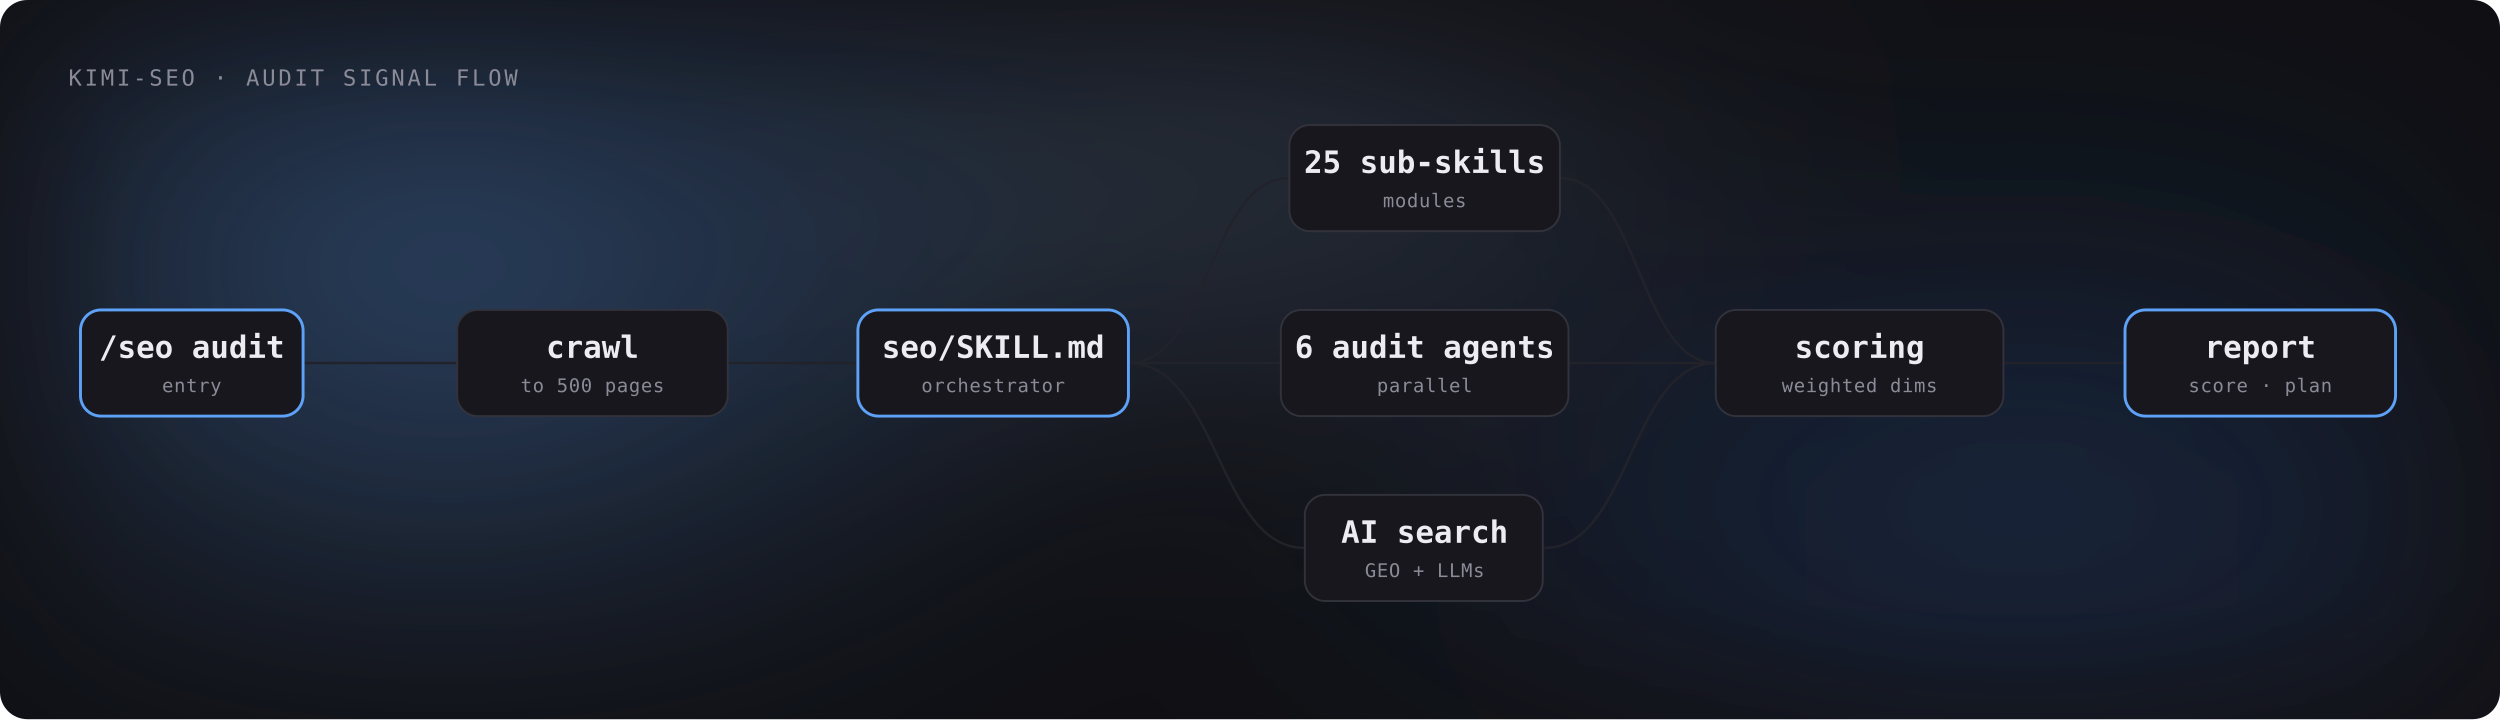
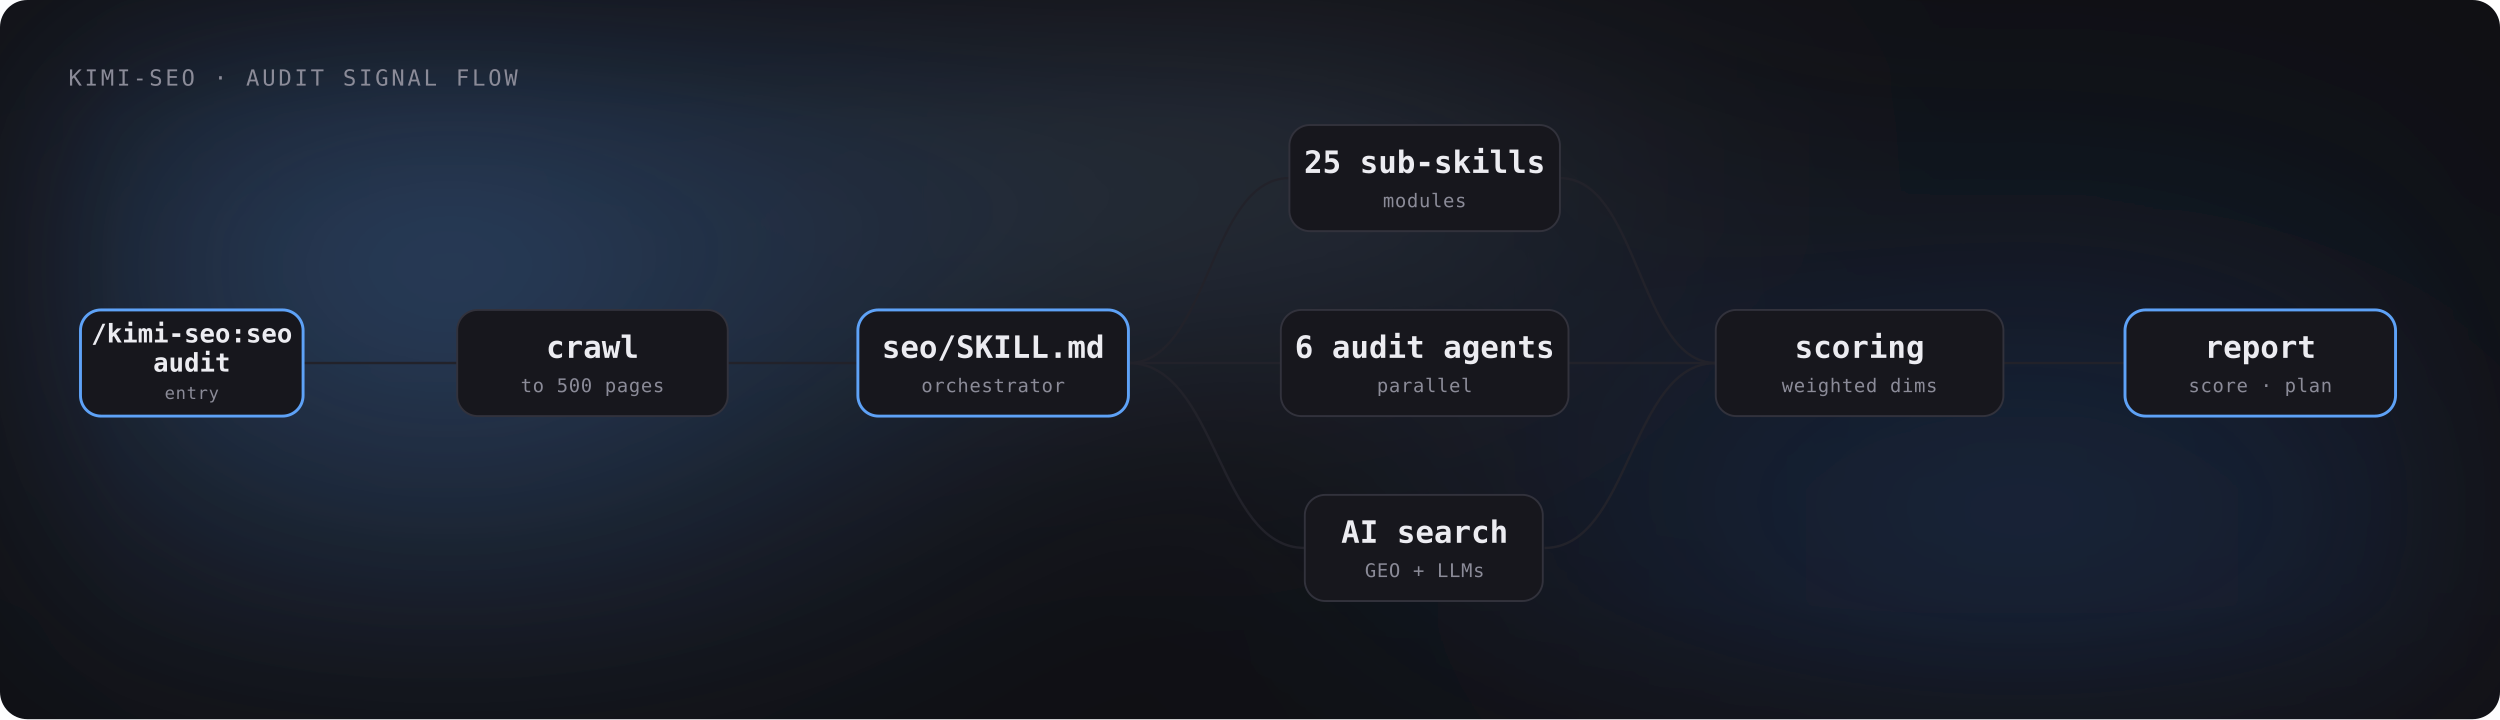
- <svg xmlns="http://www.w3.org/2000/svg" viewBox="0 0 1460 420" width="100%" preserveAspectRatio="xMidYMid meet" role="img" aria-label="Kimi SEO audit signal flow: /seo audit enters, crawls the site, fans out through the orchestrator to 25 sub-skills, 6 parallel audit agents, and AI-search analysis, converges through scoring, and ripens into a prioritized report.">
+ <svg xmlns="http://www.w3.org/2000/svg" viewBox="0 0 1460 420" width="100%" preserveAspectRatio="xMidYMid meet" role="img" aria-label="Kimi SEO audit signal flow: /kimi-seo:seo audit enters, crawls the site, fans out through the orchestrator to 25 sub-skills, 6 parallel audit agents, and AI-search analysis, converges through scoring, and ripens into a prioritized report.">
  <defs>
    <filter id="glow" x="-70%" y="-70%" width="240%" height="240%">
      <feGaussianBlur stdDeviation="3.6" />
    </filter>
    <filter id="aurora" x="-50%" y="-50%" width="200%" height="200%">
      <feGaussianBlur stdDeviation="75" />
    </filter>
    <radialGradient id="auWarm" cx="50%" cy="50%" r="50%">
      <stop offset="0%" stop-color="#5ea2f7" stop-opacity="0.40" />
      <stop offset="100%" stop-color="#5ea2f7" stop-opacity="0" />
    </radialGradient>
    <radialGradient id="auEmber" cx="50%" cy="50%" r="50%">
      <stop offset="0%" stop-color="#2f6bc0" stop-opacity="0.30" />
      <stop offset="100%" stop-color="#2f6bc0" stop-opacity="0" />
    </radialGradient>
    <radialGradient id="auAmber" cx="50%" cy="50%" r="50%">
      <stop offset="0%" stop-color="#9ecbff" stop-opacity="0.22" />
      <stop offset="100%" stop-color="#9ecbff" stop-opacity="0" />
    </radialGradient>
  </defs>
  <rect width="1460" height="420" rx="16" fill="#101014" />
  <g filter="url(#aurora)" opacity="0.95">
    <ellipse cx="260" cy="150" rx="420" ry="270" fill="url(#auWarm)">
      <animateTransform attributeName="transform" type="translate" values="0 0;58 26;0 0" dur="24s" repeatCount="indefinite" />
    </ellipse>
    <ellipse cx="1180" cy="330" rx="440" ry="280" fill="url(#auEmber)">
      <animateTransform attributeName="transform" type="translate" values="0 0;-48 -20;0 0" dur="30s" repeatCount="indefinite" />
    </ellipse>
    <ellipse cx="720" cy="80" rx="340" ry="200" fill="url(#auAmber)">
      <animateTransform attributeName="transform" type="translate" values="0 0;30 34;0 0" dur="27s" repeatCount="indefinite" />
    </ellipse>
  </g>
  <text x="40" y="50" font-family="'JetBrains Mono','Cascadia Mono','Menlo',monospace" font-size="13" fill="#8b8b98" letter-spacing="1.6">KIMI-SEO · AUDIT SIGNAL FLOW</text>
  <path d="M177,212 L267,212" fill="none" stroke="#22222a" stroke-width="1.4" />
  <path d="M425,212 L501,212" fill="none" stroke="#22222a" stroke-width="1.4" />
  <path d="M659,212 C706,212 706,104 753,104" fill="none" stroke="#22222a" stroke-width="1.4" />
  <path d="M659,212 L748,212" fill="none" stroke="#22222a" stroke-width="1.4" />
  <path d="M659,212 C711,212 711,320 762,320" fill="none" stroke="#22222a" stroke-width="1.4" />
  <path d="M911,104 C957,104 957,212 1002,212" fill="none" stroke="#22222a" stroke-width="1.4" />
  <path d="M916,212 L1002,212" fill="none" stroke="#22222a" stroke-width="1.4" />
  <path d="M902,320 C952,320 952,212 1002,212" fill="none" stroke="#22222a" stroke-width="1.4" />
  <path d="M1170,212 L1241,212" fill="none" stroke="#22222a" stroke-width="1.4" />
  <g>
    <rect x="47" y="181" width="130" height="62" rx="12" fill="#17171d" stroke="#5ea2f7" stroke-width="1.7" />
    <rect x="47" y="181" width="130" height="62" rx="12" fill="none" stroke="#5ea2f7" stroke-width="2.6" filter="url(#glow)" opacity="0">
      <animate attributeName="opacity" dur="6.0s" repeatCount="indefinite" keyTimes="0;0.000;0.020;0.130;1" values="0;0;0.95;0;0" />
    </rect>
-     <text x="112" y="209" text-anchor="middle" font-family="'JetBrains Mono','Cascadia Mono','Menlo',monospace" font-size="18" font-weight="600" fill="#ececf1">/seo audit</text>
-     <text x="112" y="229" text-anchor="middle" font-family="'JetBrains Mono','Cascadia Mono','Menlo',monospace" font-size="11" fill="#8b8b98" letter-spacing="0.4">entry</text>
+     <text x="112" y="200" text-anchor="middle" font-family="'JetBrains Mono','Cascadia Mono','Menlo',monospace" font-size="15" font-weight="600" fill="#ececf1">/kimi-seo:seo</text>
+     <text x="112" y="217" text-anchor="middle" font-family="'JetBrains Mono','Cascadia Mono','Menlo',monospace" font-size="15" font-weight="600" fill="#ececf1">audit</text>
+     <text x="112" y="233" text-anchor="middle" font-family="'JetBrains Mono','Cascadia Mono','Menlo',monospace" font-size="10" fill="#8b8b98" letter-spacing="0.4">entry</text>
  </g>
  <g>
    <rect x="267" y="181" width="158" height="62" rx="12" fill="#17171d" stroke="#32323c" stroke-width="1.1" />
    <rect x="267" y="181" width="158" height="62" rx="12" fill="none" stroke="#5ea2f7" stroke-width="2.6" filter="url(#glow)" opacity="0">
      <animate attributeName="opacity" dur="6.0s" repeatCount="indefinite" keyTimes="0;0.090;0.140;0.250;1" values="0;0;0.95;0;0" />
    </rect>
    <text x="346" y="209" text-anchor="middle" font-family="'JetBrains Mono','Cascadia Mono','Menlo',monospace" font-size="18" font-weight="600" fill="#ececf1">crawl</text>
    <text x="346" y="229" text-anchor="middle" font-family="'JetBrains Mono','Cascadia Mono','Menlo',monospace" font-size="11" fill="#8b8b98" letter-spacing="0.4">to 500 pages</text>
  </g>
  <g>
    <rect x="501" y="181" width="158" height="62" rx="12" fill="#17171d" stroke="#5ea2f7" stroke-width="1.7" />
    <rect x="501" y="181" width="158" height="62" rx="12" fill="none" stroke="#5ea2f7" stroke-width="2.6" filter="url(#glow)" opacity="0">
      <animate attributeName="opacity" dur="6.0s" repeatCount="indefinite" keyTimes="0;0.250;0.300;0.410;1" values="0;0;0.95;0;0" />
    </rect>
    <text x="580" y="209" text-anchor="middle" font-family="'JetBrains Mono','Cascadia Mono','Menlo',monospace" font-size="18" font-weight="600" fill="#ececf1">seo/SKILL.md</text>
    <text x="580" y="229" text-anchor="middle" font-family="'JetBrains Mono','Cascadia Mono','Menlo',monospace" font-size="11" fill="#8b8b98" letter-spacing="0.4">orchestrator</text>
  </g>
  <g>
    <rect x="753" y="73" width="158" height="62" rx="12" fill="#17171d" stroke="#32323c" stroke-width="1.1" />
    <rect x="753" y="73" width="158" height="62" rx="12" fill="none" stroke="#5ea2f7" stroke-width="2.6" filter="url(#glow)" opacity="0">
      <animate attributeName="opacity" dur="6.0s" repeatCount="indefinite" keyTimes="0;0.410;0.460;0.570;1" values="0;0;0.95;0;0" />
    </rect>
    <text x="832" y="101" text-anchor="middle" font-family="'JetBrains Mono','Cascadia Mono','Menlo',monospace" font-size="18" font-weight="600" fill="#ececf1">25 sub-skills</text>
    <text x="832" y="121" text-anchor="middle" font-family="'JetBrains Mono','Cascadia Mono','Menlo',monospace" font-size="11" fill="#8b8b98" letter-spacing="0.4">modules</text>
  </g>
  <g>
    <rect x="748" y="181" width="168" height="62" rx="12" fill="#17171d" stroke="#32323c" stroke-width="1.1" />
    <rect x="748" y="181" width="168" height="62" rx="12" fill="none" stroke="#5ea2f7" stroke-width="2.6" filter="url(#glow)" opacity="0">
      <animate attributeName="opacity" dur="6.0s" repeatCount="indefinite" keyTimes="0;0.410;0.460;0.570;1" values="0;0;0.95;0;0" />
    </rect>
    <text x="832" y="209" text-anchor="middle" font-family="'JetBrains Mono','Cascadia Mono','Menlo',monospace" font-size="18" font-weight="600" fill="#ececf1">6 audit agents</text>
    <text x="832" y="229" text-anchor="middle" font-family="'JetBrains Mono','Cascadia Mono','Menlo',monospace" font-size="11" fill="#8b8b98" letter-spacing="0.4">parallel</text>
  </g>
  <g>
    <rect x="762" y="289" width="139" height="62" rx="12" fill="#17171d" stroke="#32323c" stroke-width="1.1" />
    <rect x="762" y="289" width="139" height="62" rx="12" fill="none" stroke="#5ea2f7" stroke-width="2.6" filter="url(#glow)" opacity="0">
      <animate attributeName="opacity" dur="6.0s" repeatCount="indefinite" keyTimes="0;0.410;0.460;0.570;1" values="0;0;0.95;0;0" />
    </rect>
    <text x="832" y="317" text-anchor="middle" font-family="'JetBrains Mono','Cascadia Mono','Menlo',monospace" font-size="18" font-weight="600" fill="#ececf1">AI search</text>
    <text x="832" y="337" text-anchor="middle" font-family="'JetBrains Mono','Cascadia Mono','Menlo',monospace" font-size="11" fill="#8b8b98" letter-spacing="0.4">GEO + LLMs</text>
  </g>
  <g>
    <rect x="1002" y="181" width="168" height="62" rx="12" fill="#17171d" stroke="#32323c" stroke-width="1.1" />
    <rect x="1002" y="181" width="168" height="62" rx="12" fill="none" stroke="#5ea2f7" stroke-width="2.6" filter="url(#glow)" opacity="0">
      <animate attributeName="opacity" dur="6.0s" repeatCount="indefinite" keyTimes="0;0.610;0.660;0.770;1" values="0;0;0.95;0;0" />
    </rect>
    <text x="1086" y="209" text-anchor="middle" font-family="'JetBrains Mono','Cascadia Mono','Menlo',monospace" font-size="18" font-weight="600" fill="#ececf1">scoring</text>
    <text x="1086" y="229" text-anchor="middle" font-family="'JetBrains Mono','Cascadia Mono','Menlo',monospace" font-size="11" fill="#8b8b98" letter-spacing="0.4">weighted dims</text>
  </g>
  <g>
    <rect x="1241" y="181" width="158" height="62" rx="12" fill="#17171d" stroke="#5ea2f7" stroke-width="1.7" />
    <rect x="1241" y="181" width="158" height="62" rx="12" fill="none" stroke="#5ea2f7" stroke-width="2.6" filter="url(#glow)" opacity="0">
      <animate attributeName="opacity" dur="6.0s" repeatCount="indefinite" keyTimes="0;0.750;0.800;0.910;1" values="0;0;0.95;0;0" />
    </rect>
    <text x="1320" y="209" text-anchor="middle" font-family="'JetBrains Mono','Cascadia Mono','Menlo',monospace" font-size="18" font-weight="600" fill="#ececf1">report</text>
    <text x="1320" y="229" text-anchor="middle" font-family="'JetBrains Mono','Cascadia Mono','Menlo',monospace" font-size="11" fill="#8b8b98" letter-spacing="0.4">score · plan</text>
  </g>
  <circle r="10" fill="#5ea2f7" filter="url(#glow)" opacity="0">
    <animateMotion dur="6.0s" repeatCount="indefinite" calcMode="linear" keyTimes="0;0.038;0.158;1" keyPoints="0;0;1;1" path="M177,212 L267,212" />
    <animate attributeName="opacity" dur="6.0s" repeatCount="indefinite" keyTimes="0;0.028;0.058;0.138;0.158;1" values="0;0;0.28;0.28;0;0" />
  </circle>
  <circle r="5.5" fill="#5ea2f7" filter="url(#glow)" opacity="0">
    <animateMotion dur="6.0s" repeatCount="indefinite" calcMode="linear" keyTimes="0;0.020;0.140;1" keyPoints="0;0;1;1" path="M177,212 L267,212" />
    <animate attributeName="opacity" dur="6.0s" repeatCount="indefinite" keyTimes="0;0.010;0.040;0.120;0.140;1" values="0;0;1;1;0;0" />
    <animate attributeName="r" values="5;6.5;5" dur="1.4s" repeatCount="indefinite" />
  </circle>
  <circle r="10" fill="#5ea2f7" filter="url(#glow)" opacity="0">
    <animateMotion dur="6.0s" repeatCount="indefinite" calcMode="linear" keyTimes="0;0.158;0.318;1" keyPoints="0;0;1;1" path="M425,212 L501,212" />
    <animate attributeName="opacity" dur="6.0s" repeatCount="indefinite" keyTimes="0;0.148;0.178;0.298;0.318;1" values="0;0;0.28;0.28;0;0" />
  </circle>
  <circle r="5.5" fill="#5ea2f7" filter="url(#glow)" opacity="0">
    <animateMotion dur="6.0s" repeatCount="indefinite" calcMode="linear" keyTimes="0;0.140;0.300;1" keyPoints="0;0;1;1" path="M425,212 L501,212" />
    <animate attributeName="opacity" dur="6.0s" repeatCount="indefinite" keyTimes="0;0.130;0.160;0.280;0.300;1" values="0;0;1;1;0;0" />
    <animate attributeName="r" values="5;6.5;5" dur="1.4s" repeatCount="indefinite" />
  </circle>
  <circle r="10" fill="#5ea2f7" filter="url(#glow)" opacity="0">
    <animateMotion dur="6.0s" repeatCount="indefinite" calcMode="linear" keyTimes="0;0.338;0.478;1" keyPoints="0;0;1;1" path="M659,212 C706,212 706,104 753,104" />
    <animate attributeName="opacity" dur="6.0s" repeatCount="indefinite" keyTimes="0;0.328;0.358;0.458;0.478;1" values="0;0;0.28;0.28;0;0" />
  </circle>
  <circle r="5.5" fill="#5ea2f7" filter="url(#glow)" opacity="0">
    <animateMotion dur="6.0s" repeatCount="indefinite" calcMode="linear" keyTimes="0;0.320;0.460;1" keyPoints="0;0;1;1" path="M659,212 C706,212 706,104 753,104" />
    <animate attributeName="opacity" dur="6.0s" repeatCount="indefinite" keyTimes="0;0.310;0.340;0.440;0.460;1" values="0;0;1;1;0;0" />
    <animate attributeName="r" values="5;6.5;5" dur="1.4s" repeatCount="indefinite" />
  </circle>
  <circle r="10" fill="#5ea2f7" filter="url(#glow)" opacity="0">
    <animateMotion dur="6.0s" repeatCount="indefinite" calcMode="linear" keyTimes="0;0.338;0.478;1" keyPoints="0;0;1;1" path="M659,212 L748,212" />
    <animate attributeName="opacity" dur="6.0s" repeatCount="indefinite" keyTimes="0;0.328;0.358;0.458;0.478;1" values="0;0;0.28;0.28;0;0" />
  </circle>
  <circle r="5.5" fill="#5ea2f7" filter="url(#glow)" opacity="0">
    <animateMotion dur="6.0s" repeatCount="indefinite" calcMode="linear" keyTimes="0;0.320;0.460;1" keyPoints="0;0;1;1" path="M659,212 L748,212" />
    <animate attributeName="opacity" dur="6.0s" repeatCount="indefinite" keyTimes="0;0.310;0.340;0.440;0.460;1" values="0;0;1;1;0;0" />
    <animate attributeName="r" values="5;6.5;5" dur="1.4s" repeatCount="indefinite" />
  </circle>
  <circle r="10" fill="#5ea2f7" filter="url(#glow)" opacity="0">
    <animateMotion dur="6.0s" repeatCount="indefinite" calcMode="linear" keyTimes="0;0.338;0.478;1" keyPoints="0;0;1;1" path="M659,212 C711,212 711,320 762,320" />
    <animate attributeName="opacity" dur="6.0s" repeatCount="indefinite" keyTimes="0;0.328;0.358;0.458;0.478;1" values="0;0;0.28;0.28;0;0" />
  </circle>
  <circle r="5.5" fill="#5ea2f7" filter="url(#glow)" opacity="0">
    <animateMotion dur="6.0s" repeatCount="indefinite" calcMode="linear" keyTimes="0;0.320;0.460;1" keyPoints="0;0;1;1" path="M659,212 C711,212 711,320 762,320" />
    <animate attributeName="opacity" dur="6.0s" repeatCount="indefinite" keyTimes="0;0.310;0.340;0.440;0.460;1" values="0;0;1;1;0;0" />
    <animate attributeName="r" values="5;6.5;5" dur="1.4s" repeatCount="indefinite" />
  </circle>
  <circle r="10" fill="#5ea2f7" filter="url(#glow)" opacity="0">
    <animateMotion dur="6.0s" repeatCount="indefinite" calcMode="linear" keyTimes="0;0.518;0.678;1" keyPoints="0;0;1;1" path="M911,104 C957,104 957,212 1002,212" />
    <animate attributeName="opacity" dur="6.0s" repeatCount="indefinite" keyTimes="0;0.508;0.538;0.658;0.678;1" values="0;0;0.28;0.28;0;0" />
  </circle>
  <circle r="5.5" fill="#5ea2f7" filter="url(#glow)" opacity="0">
    <animateMotion dur="6.0s" repeatCount="indefinite" calcMode="linear" keyTimes="0;0.500;0.660;1" keyPoints="0;0;1;1" path="M911,104 C957,104 957,212 1002,212" />
    <animate attributeName="opacity" dur="6.0s" repeatCount="indefinite" keyTimes="0;0.490;0.520;0.640;0.660;1" values="0;0;1;1;0;0" />
    <animate attributeName="r" values="5;6.5;5" dur="1.4s" repeatCount="indefinite" />
  </circle>
  <circle r="10" fill="#5ea2f7" filter="url(#glow)" opacity="0">
    <animateMotion dur="6.0s" repeatCount="indefinite" calcMode="linear" keyTimes="0;0.518;0.678;1" keyPoints="0;0;1;1" path="M916,212 L1002,212" />
    <animate attributeName="opacity" dur="6.0s" repeatCount="indefinite" keyTimes="0;0.508;0.538;0.658;0.678;1" values="0;0;0.28;0.28;0;0" />
  </circle>
  <circle r="5.5" fill="#5ea2f7" filter="url(#glow)" opacity="0">
    <animateMotion dur="6.0s" repeatCount="indefinite" calcMode="linear" keyTimes="0;0.500;0.660;1" keyPoints="0;0;1;1" path="M916,212 L1002,212" />
    <animate attributeName="opacity" dur="6.0s" repeatCount="indefinite" keyTimes="0;0.490;0.520;0.640;0.660;1" values="0;0;1;1;0;0" />
    <animate attributeName="r" values="5;6.5;5" dur="1.4s" repeatCount="indefinite" />
  </circle>
  <circle r="10" fill="#5ea2f7" filter="url(#glow)" opacity="0">
    <animateMotion dur="6.0s" repeatCount="indefinite" calcMode="linear" keyTimes="0;0.518;0.678;1" keyPoints="0;0;1;1" path="M902,320 C952,320 952,212 1002,212" />
    <animate attributeName="opacity" dur="6.0s" repeatCount="indefinite" keyTimes="0;0.508;0.538;0.658;0.678;1" values="0;0;0.28;0.28;0;0" />
  </circle>
  <circle r="5.5" fill="#5ea2f7" filter="url(#glow)" opacity="0">
    <animateMotion dur="6.0s" repeatCount="indefinite" calcMode="linear" keyTimes="0;0.500;0.660;1" keyPoints="0;0;1;1" path="M902,320 C952,320 952,212 1002,212" />
    <animate attributeName="opacity" dur="6.0s" repeatCount="indefinite" keyTimes="0;0.490;0.520;0.640;0.660;1" values="0;0;1;1;0;0" />
    <animate attributeName="r" values="5;6.5;5" dur="1.4s" repeatCount="indefinite" />
  </circle>
  <circle r="10" fill="#5ea2f7" filter="url(#glow)" opacity="0">
    <animateMotion dur="6.0s" repeatCount="indefinite" calcMode="linear" keyTimes="0;0.678;0.818;1" keyPoints="0;0;1;1" path="M1170,212 L1241,212" />
    <animate attributeName="opacity" dur="6.0s" repeatCount="indefinite" keyTimes="0;0.668;0.698;0.798;0.818;1" values="0;0;0.28;0.28;0;0" />
  </circle>
  <circle r="5.5" fill="#5ea2f7" filter="url(#glow)" opacity="0">
    <animateMotion dur="6.0s" repeatCount="indefinite" calcMode="linear" keyTimes="0;0.660;0.800;1" keyPoints="0;0;1;1" path="M1170,212 L1241,212" />
    <animate attributeName="opacity" dur="6.0s" repeatCount="indefinite" keyTimes="0;0.650;0.680;0.780;0.800;1" values="0;0;1;1;0;0" />
    <animate attributeName="r" values="5;6.5;5" dur="1.4s" repeatCount="indefinite" />
  </circle>
</svg>
